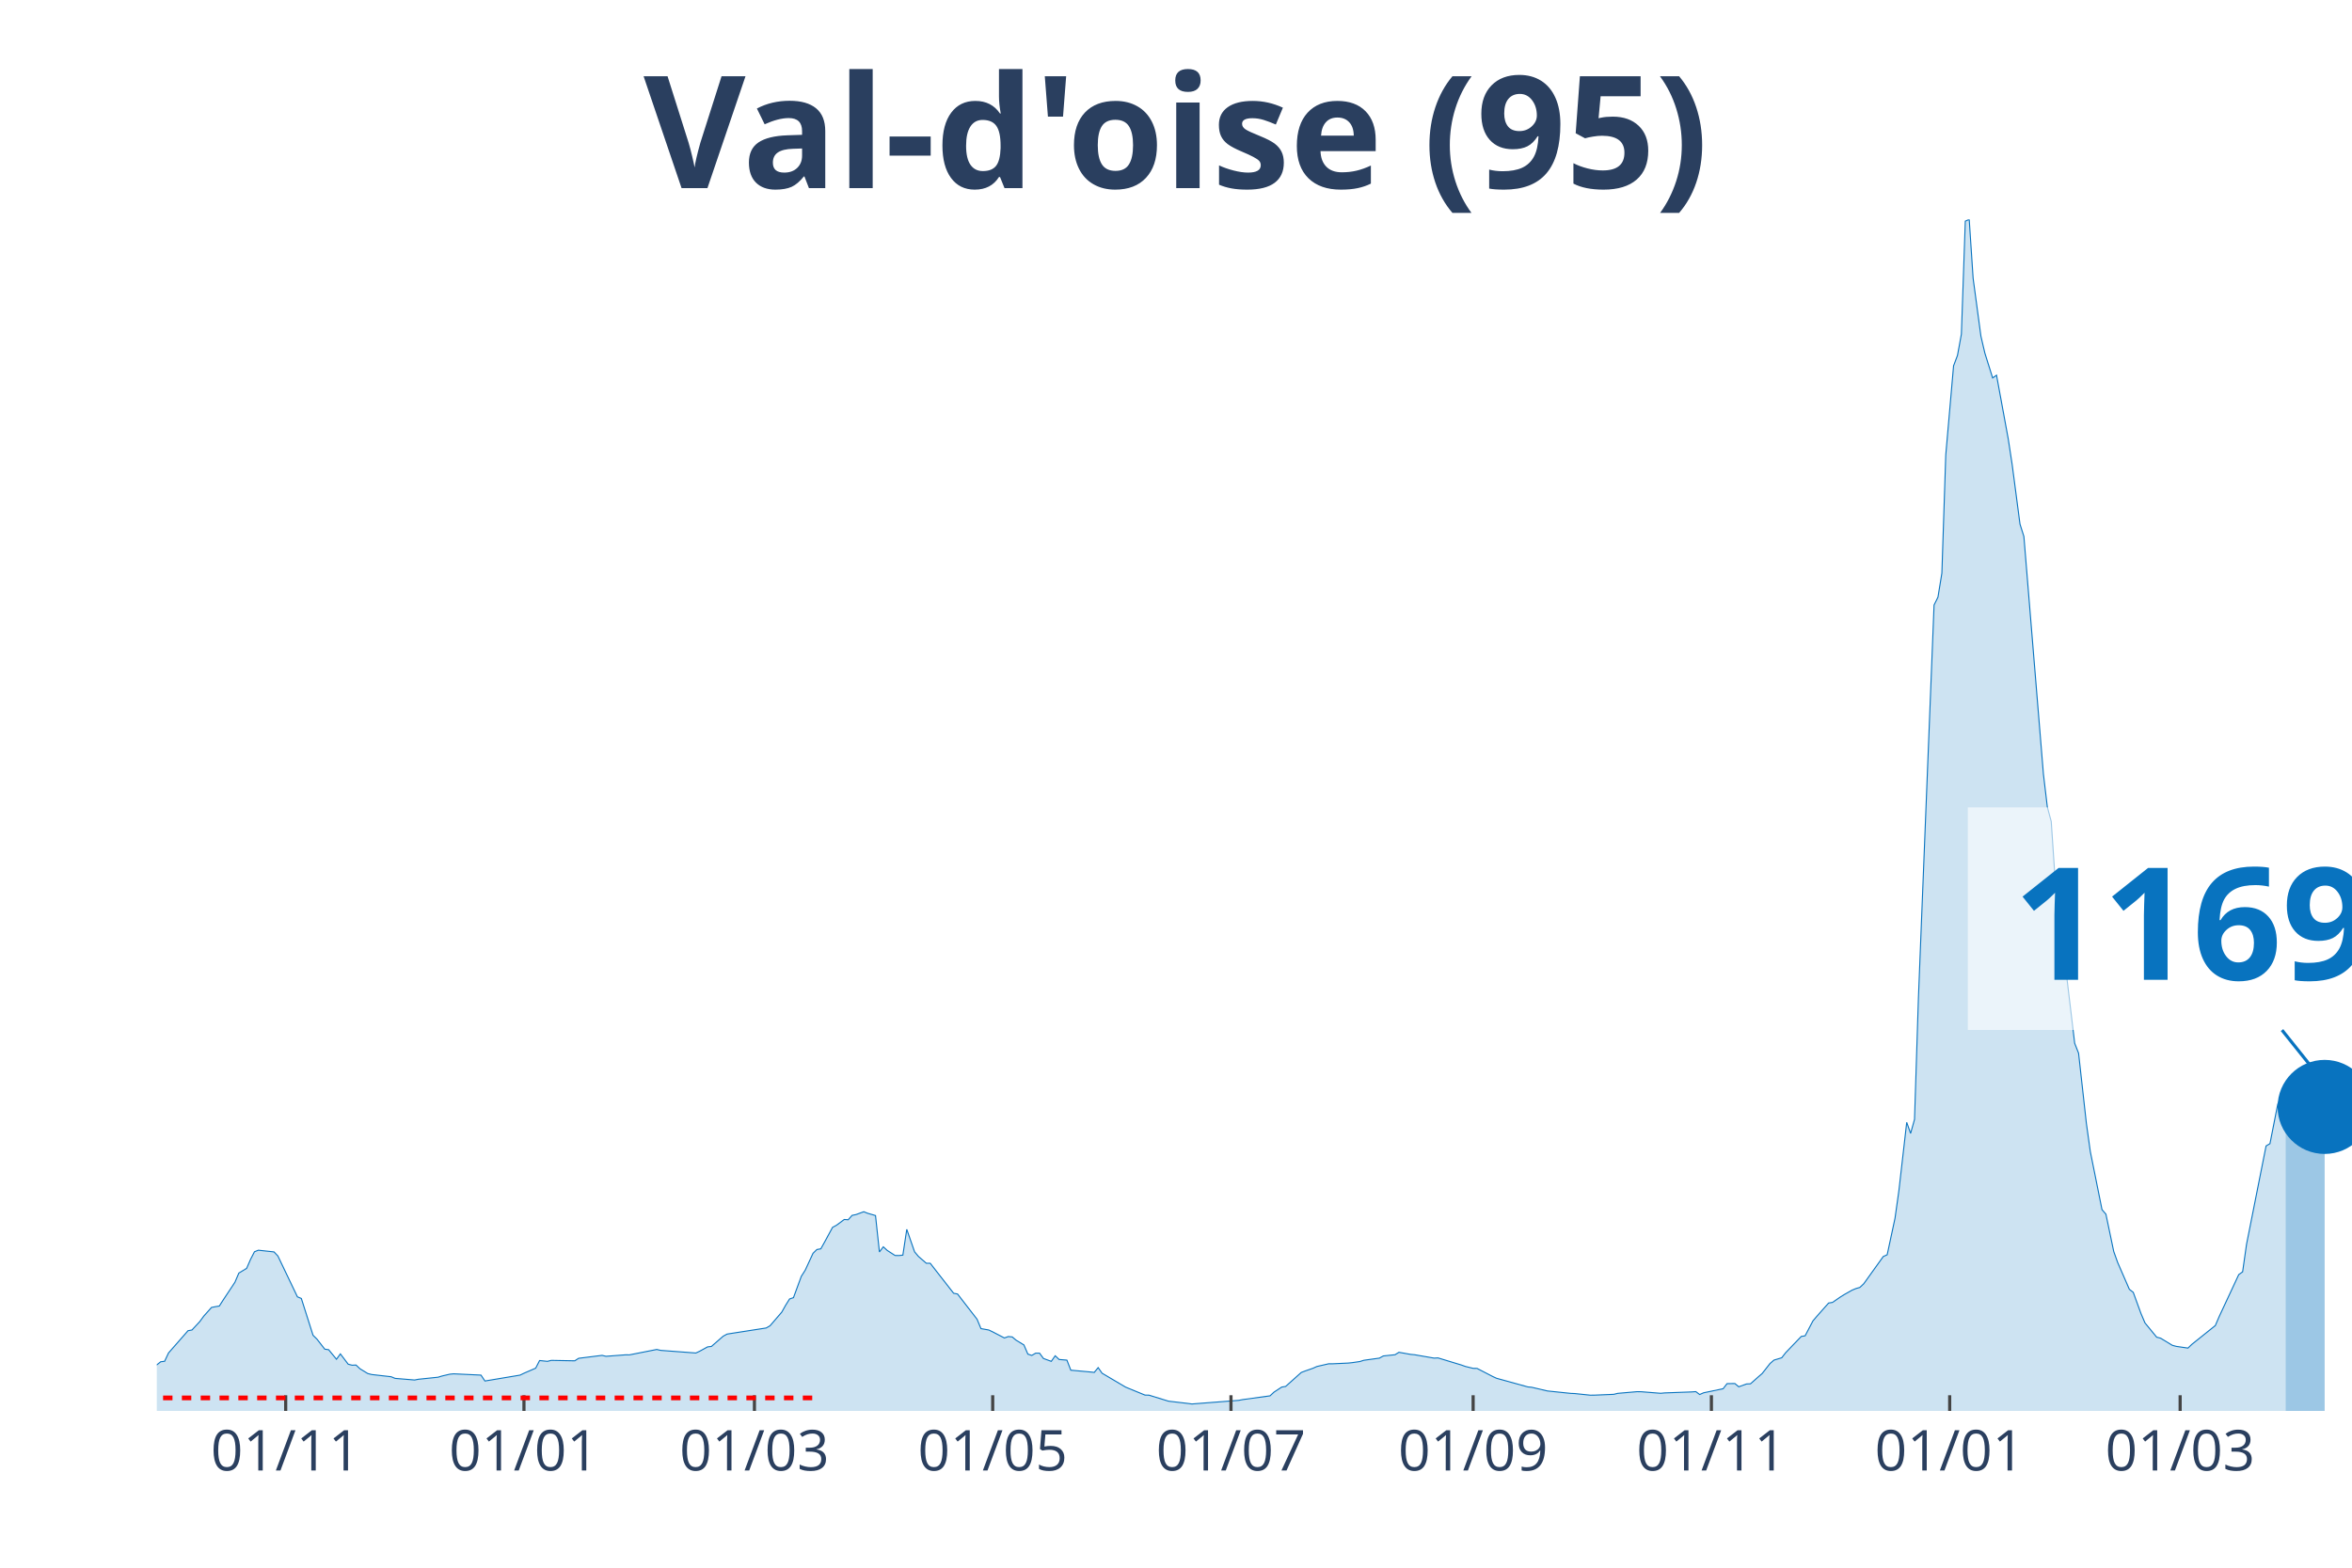
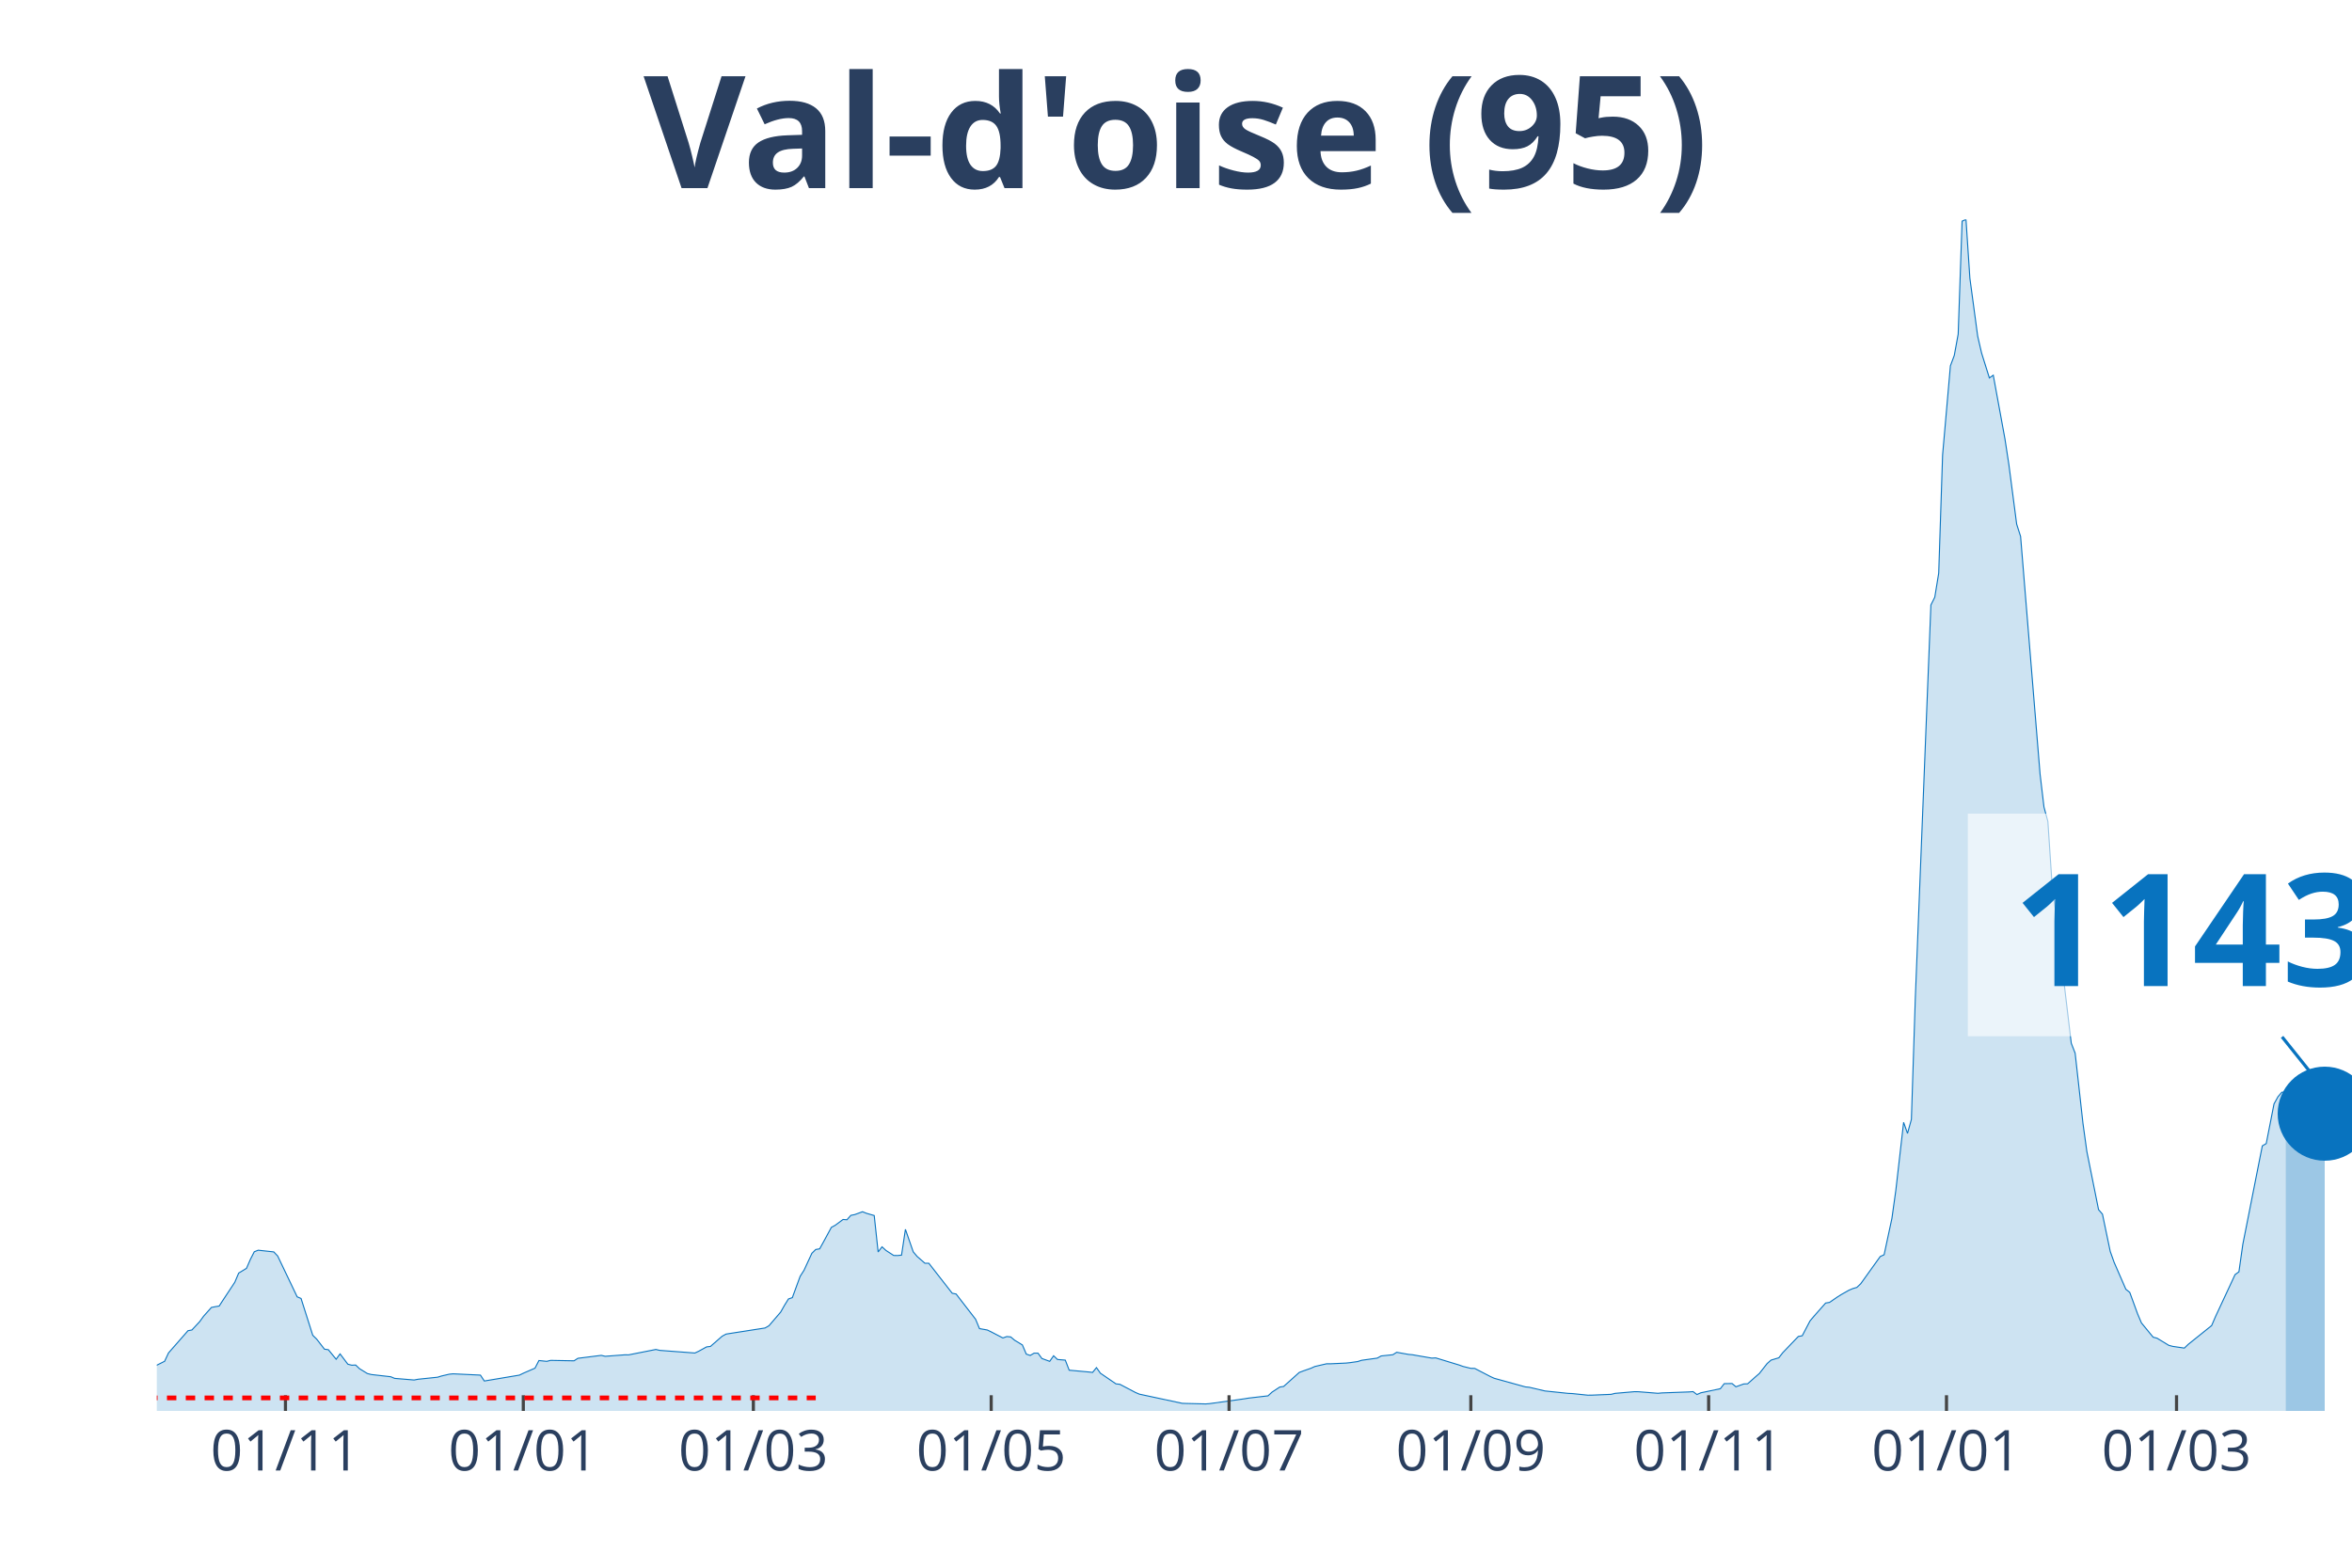
<svg xmlns="http://www.w3.org/2000/svg" class="main-svg" width="1125" height="750" style="" viewBox="0 0 750 500">
  <rect x="0" y="0" width="750" height="500" style="fill: rgb(0, 0, 0); fill-opacity: 0;" />
-   <defs id="defs-a7af80">
+   <defs id="defs-b74fca">
    <g class="clips">
-       <clipPath id="clipa7af80xyplot" class="plotclip">
+       <clipPath id="clipb74fcaxyplot" class="plotclip">
        <rect width="700" height="380" />
      </clipPath>
-       <clipPath class="axesclip" id="clipa7af80x">
+       <clipPath class="axesclip" id="clipb74fcax">
        <rect x="50" y="0" width="700" height="500" />
      </clipPath>
-       <clipPath class="axesclip" id="clipa7af80y">
+       <clipPath class="axesclip" id="clipb74fcay">
        <rect x="0" y="70" width="750" height="380" />
      </clipPath>
-       <clipPath class="axesclip" id="clipa7af80xy">
+       <clipPath class="axesclip" id="clipb74fcaxy">
        <rect x="50" y="70" width="700" height="380" />
      </clipPath>
    </g>
    <g class="gradients" />
  </defs>
  <g class="bglayer">
    <rect class="bg" x="50" y="70" width="700" height="380" style="fill: rgb(0, 0, 0); fill-opacity: 0; stroke-width: 0;" />
  </g>
  <g class="layer-below">
    <g class="imagelayer" />
    <g class="shapelayer" />
  </g>
  <g class="cartesianlayer">
    <g class="subplot xy">
      <g class="layer-subplot">
        <g class="shapelayer" />
        <g class="imagelayer" />
      </g>
      <g class="gridlayer">
        <g class="x">
-           <path class="xgrid crisp" transform="translate(91.1,0)" d="M0,70v380" style="stroke: rgb(255, 255, 255); stroke-opacity: 1; stroke-width: 1px;" />
-           <path class="xgrid crisp" transform="translate(167.08,0)" d="M0,70v380" style="stroke: rgb(255, 255, 255); stroke-opacity: 1; stroke-width: 1px;" />
-           <path class="xgrid crisp" transform="translate(240.57,0)" d="M0,70v380" style="stroke: rgb(255, 255, 255); stroke-opacity: 1; stroke-width: 1px;" />
-           <path class="xgrid crisp" transform="translate(316.55,0)" d="M0,70v380" style="stroke: rgb(255, 255, 255); stroke-opacity: 1; stroke-width: 1px;" />
-           <path class="xgrid crisp" transform="translate(392.53,0)" d="M0,70v380" style="stroke: rgb(255, 255, 255); stroke-opacity: 1; stroke-width: 1px;" />
-           <path class="xgrid crisp" transform="translate(469.75,0)" d="M0,70v380" style="stroke: rgb(255, 255, 255); stroke-opacity: 1; stroke-width: 1px;" />
-           <path class="xgrid crisp" transform="translate(545.73,0)" d="M0,70v380" style="stroke: rgb(255, 255, 255); stroke-opacity: 1; stroke-width: 1px;" />
-           <path class="xgrid crisp" transform="translate(621.71,0)" d="M0,70v380" style="stroke: rgb(255, 255, 255); stroke-opacity: 1; stroke-width: 1px;" />
-           <path class="xgrid crisp" transform="translate(695.2,0)" d="M0,70v380" style="stroke: rgb(255, 255, 255); stroke-opacity: 1; stroke-width: 1px;" />
+           <path class="xgrid crisp" transform="translate(91.03,0)" d="M0,70v380" style="stroke: rgb(255, 255, 255); stroke-opacity: 1; stroke-width: 1px;" />
+           <path class="xgrid crisp" transform="translate(166.87,0)" d="M0,70v380" style="stroke: rgb(255, 255, 255); stroke-opacity: 1; stroke-width: 1px;" />
+           <path class="xgrid crisp" transform="translate(240.23,0)" d="M0,70v380" style="stroke: rgb(255, 255, 255); stroke-opacity: 1; stroke-width: 1px;" />
+           <path class="xgrid crisp" transform="translate(316.07,0)" d="M0,70v380" style="stroke: rgb(255, 255, 255); stroke-opacity: 1; stroke-width: 1px;" />
+           <path class="xgrid crisp" transform="translate(391.92,0)" d="M0,70v380" style="stroke: rgb(255, 255, 255); stroke-opacity: 1; stroke-width: 1px;" />
+           <path class="xgrid crisp" transform="translate(469.01,0)" d="M0,70v380" style="stroke: rgb(255, 255, 255); stroke-opacity: 1; stroke-width: 1px;" />
+           <path class="xgrid crisp" transform="translate(544.85,0)" d="M0,70v380" style="stroke: rgb(255, 255, 255); stroke-opacity: 1; stroke-width: 1px;" />
+           <path class="xgrid crisp" transform="translate(620.69,0)" d="M0,70v380" style="stroke: rgb(255, 255, 255); stroke-opacity: 1; stroke-width: 1px;" />
+           <path class="xgrid crisp" transform="translate(694.05,0)" d="M0,70v380" style="stroke: rgb(255, 255, 255); stroke-opacity: 1; stroke-width: 1px;" />
        </g>
        <g class="y" />
      </g>
      <g class="zerolinelayer" />
      <path class="xlines-below" />
      <path class="ylines-below" />
      <g class="overlines-below" />
      <g class="xaxislayer-below" />
      <g class="yaxislayer-below" />
      <g class="overaxes-below" />
-       <g class="plot" transform="translate(50, 70)" clip-path="url('#clipa7af80xyplot')">
+       <g class="plot" transform="translate(50, 70)" clip-path="url('#clipb74fcaxyplot')">
        <g class="scatterlayer mlayer">
-           <g class="trace scatter trace710257" style="stroke-miterlimit: 2;">
+           <g class="trace scatter trace7e9c21" style="stroke-miterlimit: 2;">
            <g class="fills">
              <g>
-                 <path class="js-fill" d="M678.83,380L-169.4,380L-169.4,378.72L-143.24,379.12L-141.99,379.06L-117.08,379.42L-115.84,379.36L-83.45,378.36L-82.21,378.26L-56.05,376.69L-54.8,376.34L-46.09,374.73L-44.84,374.18L-19.93,367.56L-18.68,367.04L-12.46,365.95L-11.21,366.36L-4.98,367.53L-3.74,367.4L0,365.31L1.25,364.32L2.49,364.17L3.74,361.51L9.96,354.41L11.21,354.19L13.7,351.51L14.95,349.8L17.44,347L18.68,346.75L19.93,346.55L21.17,344.62L24.91,338.97L26.16,336.04L28.65,334.52L29.89,331.67L31.14,329.24L32.38,328.74L37.37,329.28L38.61,330.58L44.84,343.61L46.09,344.13L49.82,355.87L51.07,357.1L53.56,360.3L54.8,360.48L57.3,363.52L58.54,361.81L61.03,365.1L62.28,365.42L63.52,365.36L64.77,366.54L67.26,368.07L68.51,368.39L74.73,369.1L75.98,369.62L82.21,370.14L83.45,369.9L89.68,369.25L90.93,368.87L93.42,368.29L94.66,368.17L103.38,368.58L104.63,370.46L115.84,368.58L117.08,367.98L120.82,366.36L122.06,363.93L124.56,364.19L125.8,363.88L133.27,364.02L134.52,363.22L141.99,362.28L143.24,362.58L149.47,362.11L150.71,362.12L159.43,360.4L160.68,360.69L171.89,361.53L173.13,360.95L175.62,359.58L176.87,359.43L180.6,356.17L181.85,355.49L194.31,353.55L195.55,352.84L199.29,348.49L200.53,346.28L201.78,344.29L203.02,343.87L205.52,337.07L206.76,335.13L209.25,329.73L210.5,328.51L211.74,328.3L212.99,326.06L215.48,321.46L216.73,320.78L219.22,318.94L220.46,319.03L221.71,317.63L222.95,317.38L225.44,316.47L226.69,316.97L229.18,317.69L230.43,329.3L231.67,327.66L232.92,328.81L235.41,330.42L236.65,330.44L237.9,330.31L239.15,322.09L241.64,329.26L242.88,330.73L245.37,332.9L246.62,332.9L254.09,342.47L255.34,342.71L261.57,350.77L262.81,353.75L265.3,354.19L266.55,354.79L270.28,356.73L271.53,356.28L272.78,356.4L274.02,357.45L276.51,358.96L277.76,361.88L279,362.3L280.25,361.58L281.49,361.58L282.74,363.28L285.23,364.19L286.48,362.41L287.72,363.59L288.97,363.7L290.21,363.8L291.46,367.01L297.69,367.58L298.93,367.72L300.18,366.19L301.42,367.97L308.9,372.39L310.14,372.91L315.12,374.95L316.37,374.97L321.35,376.5L322.6,376.89L328.83,377.62L330.07,377.79L345.02,376.63L346.26,376.39L354.98,375.19L356.23,374.02L358.72,372.39L359.96,372.19L364.95,367.73L366.19,367.26L368.68,366.39L369.93,365.83L373.67,364.97L374.91,364.97L379.89,364.74L381.14,364.61L383.63,364.25L384.88,363.85L389.86,363.16L391.1,362.47L394.84,362.08L396.09,361.3L399.82,361.97L401.07,362.08L407.3,363.16L408.54,363.09L416.01,365.36L417.26,365.81L419.75,366.42L421,366.44L425.98,369.02L427.22,369.59L437.19,372.34L438.43,372.46L443.42,373.63L444.66,373.76L450.89,374.41L452.14,374.46L457.12,374.98L458.36,374.97L464.59,374.71L465.84,374.4L472.06,373.86L473.31,373.88L479.54,374.38L480.78,374.26L489.5,373.94L490.75,373.84L491.99,374.77L493.24,374.22L499.47,372.92L500.71,371.3L503.2,371.26L504.45,372.3L506.94,371.4L508.19,371.35L510.68,369.14L511.92,368.07L514.41,364.89L515.66,363.8L518.15,363.05L519.4,361.44L524.38,356.25L525.62,356.03L528.11,351.28L529.36,349.81L533.1,345.59L534.34,345.39L536.83,343.68L538.08,342.9L540.57,341.49L541.81,340.97L543.06,340.61L544.31,339.44L550.53,330.76L551.78,330.19L554.27,318.58L555.52,309.7L558.01,287.96L559.25,291.48L560.5,287.01L561.74,248.35L566.73,122.97L567.97,120.46L569.22,112.8L570.46,75.1L572.95,46.67L574.2,43.35L575.44,36.57L576.69,0.53L577.94,0L579.18,18.72L581.67,37.22L582.92,42.59L585.41,50.54L586.65,49.67L590.39,70.02L591.64,78.2L594.13,97.18L595.37,101.08L601.6,176.86L602.85,187.4L604.09,191.99L605.34,210.57L611.57,262.73L612.81,265.91L615.3,288.29L616.55,297.25L620.28,315.8L621.53,317.25L624.02,329.14L625.27,332.64L629,341.2L630.25,342.19L632.74,349.01L633.99,351.94L637.72,356.48L638.97,356.8L642.7,359.07L643.95,359.41L647.69,359.96L648.93,358.77L656.41,352.78L657.65,349.9L662.63,339.22L663.88,336.53L665.12,335.64L666.37,326.85L672.6,295.49L673.84,294.76L676.33,282.11L677.58,279.83L678.83,278.36" style="fill: rgb(8, 115, 191); fill-opacity: 0.2; stroke-width: 0;" />
+                 <path class="js-fill" d="M678.86,380L-169.09,380L-169.09,378.72L-144.23,379.01L-142.98,379.12L-109.41,379.4L-108.17,379.41L-72.11,377.99L-70.87,377.85L-47.25,374.98L-46,374.73L-42.27,373.86L-41.03,373.84L-33.57,371.7L-32.33,371.64L-16.16,366.13L-14.92,366.11L-11.19,366.36L-9.95,366.68L-6.22,367.06L-4.97,367.53L-2.49,366.9L-1.24,366.04L2.49,364.17L3.73,361.51L9.95,354.41L11.19,354.19L13.68,351.51L14.92,349.8L17.41,347L18.65,346.75L19.89,346.55L21.14,344.62L24.87,338.97L26.11,336.04L28.6,334.52L29.84,331.67L31.08,329.24L32.33,328.74L37.3,329.28L38.54,330.58L44.76,343.61L46,344.13L49.73,355.87L50.98,357.1L53.46,360.3L54.71,360.48L57.19,363.52L58.44,361.81L60.92,365.1L62.17,365.42L63.41,365.36L64.65,366.54L67.14,368.07L68.38,368.39L74.6,369.1L75.84,369.62L82.06,370.14L83.3,369.9L89.52,369.25L90.76,368.87L93.25,368.29L94.49,368.17L103.2,368.58L104.44,370.46L115.63,368.58L116.87,367.98L120.6,366.36L121.85,363.93L124.33,364.19L125.58,363.88L133.04,364.02L134.28,363.22L141.74,362.28L142.98,362.58L149.2,362.11L150.44,362.12L159.15,360.4L160.39,360.69L171.58,361.53L172.82,360.95L175.31,359.58L176.55,359.43L180.28,356.17L181.53,355.49L193.96,353.55L195.2,352.84L198.93,348.49L200.18,346.28L201.42,344.29L202.66,343.87L205.15,337.07L206.39,335.13L208.88,329.73L210.12,328.51L211.37,328.3L212.61,326.06L215.1,321.46L216.34,320.78L218.83,318.94L220.07,319.03L221.31,317.63L222.56,317.38L225.04,316.47L226.29,316.97L228.77,317.69L230.02,329.3L231.26,327.66L232.5,328.81L234.99,330.42L236.23,330.44L237.48,330.31L238.72,322.09L241.21,329.26L242.45,330.73L244.94,332.9L246.18,332.9L253.64,342.47L254.88,342.71L261.1,350.77L262.34,353.75L264.83,354.19L266.07,354.79L269.8,356.73L271.05,356.28L272.29,356.4L273.53,357.45L276.02,358.96L277.26,361.88L278.51,362.3L279.75,361.58L280.99,361.58L282.24,363.28L284.72,364.19L285.97,362.41L287.21,363.59L288.45,363.7L289.7,363.8L290.94,367.01L297.16,367.58L298.4,367.72L299.64,366.19L300.89,367.97L305.86,371.37L307.1,371.51L312.08,374.12L313.32,374.65L327,377.58L328.24,377.62L334.46,377.77L335.7,377.68L346.89,376.12L348.13,375.91L354.35,375.19L355.6,374.02L358.08,372.39L359.33,372.19L364.3,367.73L365.54,367.26L368.03,366.39L369.27,365.83L373,364.97L374.25,364.97L379.22,364.74L380.46,364.61L382.95,364.25L384.19,363.85L389.17,363.16L390.41,362.47L394.14,362.08L395.38,361.3L399.11,361.97L400.36,362.08L406.57,363.16L407.82,363.09L415.28,365.36L416.52,365.81L419.01,366.42L420.25,366.44L425.22,369.02L426.47,369.59L436.41,372.34L437.66,372.46L442.63,373.63L443.87,373.76L450.09,374.41L451.33,374.46L456.31,374.98L457.55,374.97L463.77,374.71L465.01,374.4L471.23,373.86L472.47,373.88L478.69,374.38L479.93,374.26L488.63,373.94L489.88,373.84L491.12,374.77L492.36,374.22L498.58,372.92L499.82,371.3L502.31,371.26L503.55,372.3L506.04,371.4L507.28,371.35L509.77,369.14L511.01,368.07L513.5,364.89L514.74,363.8L517.23,363.05L518.47,361.44L523.45,356.25L524.69,356.03L527.18,351.28L528.42,349.81L532.15,345.59L533.39,345.39L535.88,343.68L537.12,342.9L539.61,341.49L540.85,340.97L542.1,340.61L543.34,339.44L549.56,330.76L550.8,330.19L553.29,318.58L554.53,309.7L557.02,287.96L558.26,291.48L559.5,287.01L560.75,248.35L565.72,122.97L566.96,120.46L568.21,112.8L569.45,75.1L571.94,46.67L573.18,43.35L574.42,36.57L575.67,0.53L576.91,0L578.15,18.72L580.64,37.22L581.88,42.59L584.37,50.54L585.61,49.67L589.34,70.02L590.59,78.2L593.07,97.18L594.32,101.08L600.53,176.86L601.78,187.4L603.02,191.99L604.26,210.57L610.48,262.73L611.72,265.91L614.21,288.29L615.45,297.25L619.18,315.8L620.43,317.25L622.91,329.14L624.16,332.64L627.89,341.2L629.13,342.19L631.62,349.01L632.86,351.94L636.59,356.48L637.83,356.8L641.56,359.07L642.81,359.41L646.54,359.96L647.78,358.77L655.24,352.78L656.48,349.9L661.46,339.22L662.7,336.53L663.94,335.64L665.19,326.85L671.4,295.47L672.65,294.73L675.13,282.08L676.38,279.82L677.62,278.35L678.86,278.36" style="fill: rgb(8, 115, 191); fill-opacity: 0.2; stroke-width: 0;" />
              </g>
            </g>
            <g class="errorbars" />
            <g class="lines">
-               <path class="js-line" d="M-169.4,378.72L-143.24,379.12L-141.99,379.06L-117.08,379.42L-115.84,379.36L-83.45,378.36L-82.21,378.26L-56.05,376.69L-54.8,376.34L-46.09,374.73L-44.84,374.18L-19.93,367.56L-18.68,367.04L-12.46,365.95L-11.21,366.36L-4.98,367.53L-3.74,367.4L0,365.31L1.25,364.32L2.49,364.17L3.74,361.51L9.96,354.41L11.21,354.19L13.7,351.51L14.95,349.8L17.44,347L18.68,346.75L19.93,346.55L21.17,344.62L24.91,338.97L26.16,336.04L28.65,334.52L29.89,331.67L31.14,329.24L32.38,328.74L37.37,329.28L38.61,330.58L44.84,343.61L46.09,344.13L49.82,355.87L51.07,357.1L53.56,360.3L54.8,360.48L57.3,363.52L58.54,361.81L61.03,365.1L62.28,365.42L63.52,365.36L64.77,366.54L67.26,368.07L68.51,368.39L74.73,369.1L75.98,369.62L82.21,370.14L83.45,369.9L89.68,369.25L90.93,368.87L93.42,368.29L94.66,368.17L103.38,368.58L104.63,370.46L115.84,368.58L117.08,367.98L120.82,366.36L122.06,363.93L124.56,364.19L125.8,363.88L133.27,364.02L134.52,363.22L141.99,362.28L143.24,362.58L149.47,362.11L150.71,362.12L159.43,360.4L160.68,360.69L171.89,361.53L173.13,360.95L175.62,359.58L176.87,359.43L180.6,356.17L181.85,355.49L194.31,353.55L195.55,352.84L199.29,348.49L200.53,346.28L201.78,344.29L203.02,343.87L205.52,337.07L206.76,335.13L209.25,329.73L210.5,328.51L211.74,328.3L212.99,326.06L215.48,321.46L216.73,320.78L219.22,318.94L220.46,319.03L221.71,317.63L222.95,317.38L225.44,316.47L226.69,316.97L229.18,317.69L230.43,329.3L231.67,327.66L232.92,328.81L235.41,330.42L236.65,330.44L237.9,330.31L239.15,322.09L241.64,329.26L242.88,330.73L245.37,332.9L246.62,332.9L254.09,342.47L255.34,342.71L261.57,350.77L262.81,353.75L265.3,354.19L266.55,354.79L270.28,356.73L271.53,356.28L272.78,356.4L274.02,357.45L276.51,358.96L277.76,361.88L279,362.3L280.25,361.58L281.49,361.58L282.74,363.28L285.23,364.19L286.48,362.41L287.72,363.59L288.97,363.7L290.21,363.8L291.46,367.01L297.69,367.58L298.93,367.72L300.18,366.19L301.42,367.97L308.9,372.39L310.14,372.91L315.12,374.95L316.37,374.97L321.35,376.5L322.6,376.89L328.83,377.62L330.07,377.79L345.02,376.63L346.26,376.39L354.98,375.19L356.23,374.02L358.72,372.39L359.96,372.19L364.95,367.73L366.19,367.26L368.68,366.39L369.93,365.83L373.67,364.97L374.91,364.97L379.89,364.74L381.14,364.61L383.63,364.25L384.88,363.85L389.86,363.16L391.1,362.47L394.84,362.08L396.09,361.3L399.82,361.97L401.07,362.08L407.3,363.16L408.54,363.09L416.01,365.36L417.26,365.81L419.75,366.42L421,366.44L425.98,369.02L427.22,369.59L437.19,372.34L438.43,372.46L443.42,373.63L444.66,373.76L450.89,374.41L452.14,374.46L457.12,374.98L458.36,374.97L464.59,374.71L465.84,374.4L472.06,373.86L473.31,373.88L479.54,374.38L480.78,374.26L489.5,373.94L490.75,373.84L491.99,374.77L493.24,374.22L499.47,372.92L500.71,371.3L503.2,371.26L504.45,372.3L506.94,371.4L508.19,371.35L510.68,369.14L511.92,368.07L514.41,364.89L515.66,363.8L518.15,363.05L519.4,361.44L524.38,356.25L525.62,356.03L528.11,351.28L529.36,349.81L533.1,345.59L534.34,345.39L536.83,343.68L538.08,342.9L540.57,341.49L541.81,340.97L543.06,340.61L544.31,339.44L550.53,330.76L551.78,330.19L554.27,318.58L555.52,309.7L558.01,287.96L559.25,291.48L560.5,287.01L561.74,248.35L566.73,122.97L567.97,120.46L569.22,112.8L570.46,75.1L572.95,46.67L574.2,43.35L575.44,36.57L576.69,0.53L577.94,0L579.18,18.72L581.67,37.22L582.92,42.59L585.41,50.54L586.65,49.67L590.39,70.02L591.64,78.2L594.13,97.18L595.37,101.08L601.6,176.86L602.85,187.4L604.09,191.99L605.34,210.57L611.57,262.73L612.81,265.91L615.3,288.29L616.55,297.25L620.28,315.8L621.53,317.25L624.02,329.14L625.27,332.64L629,341.2L630.25,342.19L632.74,349.01L633.99,351.94L637.72,356.48L638.97,356.8L642.7,359.07L643.95,359.41L647.69,359.96L648.93,358.77L656.41,352.78L657.65,349.9L662.63,339.22L663.88,336.53L665.12,335.64L666.37,326.85L672.6,295.49L673.84,294.76L676.33,282.11L677.58,279.83L678.83,278.36" style="vector-effect: non-scaling-stroke; fill: none; stroke: rgb(8, 115, 191); stroke-opacity: 1; stroke-width: 0.5px; opacity: 1;" />
+               <path class="js-line" d="M-169.09,378.72L-144.23,379.01L-142.98,379.12L-109.41,379.4L-108.17,379.41L-72.11,377.99L-70.87,377.85L-47.25,374.98L-46,374.73L-42.27,373.86L-41.03,373.84L-33.57,371.7L-32.33,371.64L-16.16,366.13L-14.92,366.11L-11.19,366.36L-9.95,366.68L-6.22,367.06L-4.97,367.53L-2.49,366.9L-1.24,366.04L2.49,364.17L3.73,361.51L9.95,354.41L11.19,354.19L13.68,351.51L14.92,349.8L17.41,347L18.65,346.75L19.89,346.55L21.14,344.62L24.87,338.97L26.11,336.04L28.6,334.52L29.84,331.67L31.08,329.24L32.33,328.74L37.3,329.28L38.54,330.58L44.76,343.61L46,344.13L49.73,355.87L50.98,357.1L53.46,360.3L54.71,360.48L57.19,363.52L58.44,361.81L60.92,365.1L62.17,365.42L63.41,365.36L64.65,366.54L67.14,368.07L68.38,368.39L74.6,369.1L75.84,369.62L82.06,370.14L83.3,369.9L89.52,369.25L90.76,368.87L93.25,368.29L94.49,368.17L103.2,368.58L104.44,370.46L115.63,368.58L116.87,367.98L120.6,366.36L121.85,363.93L124.33,364.19L125.58,363.88L133.04,364.02L134.28,363.22L141.74,362.28L142.98,362.58L149.2,362.11L150.44,362.12L159.15,360.4L160.39,360.69L171.58,361.53L172.82,360.95L175.31,359.58L176.55,359.43L180.28,356.17L181.53,355.49L193.96,353.55L195.2,352.84L198.93,348.49L200.18,346.28L201.42,344.29L202.66,343.87L205.15,337.07L206.39,335.13L208.88,329.73L210.12,328.51L211.37,328.3L212.61,326.06L215.1,321.46L216.34,320.78L218.83,318.94L220.07,319.03L221.31,317.63L222.56,317.38L225.04,316.47L226.29,316.97L228.77,317.69L230.02,329.3L231.26,327.66L232.5,328.81L234.99,330.42L236.23,330.44L237.48,330.31L238.72,322.09L241.21,329.26L242.45,330.73L244.94,332.9L246.18,332.9L253.64,342.47L254.88,342.71L261.1,350.77L262.34,353.75L264.83,354.19L266.07,354.79L269.8,356.73L271.05,356.28L272.29,356.4L273.53,357.45L276.02,358.96L277.26,361.88L278.51,362.3L279.75,361.58L280.99,361.58L282.24,363.28L284.72,364.19L285.97,362.41L287.21,363.59L288.45,363.7L289.7,363.8L290.94,367.01L297.16,367.58L298.4,367.72L299.64,366.19L300.89,367.97L305.86,371.37L307.1,371.51L312.08,374.12L313.32,374.65L327,377.58L328.24,377.62L334.46,377.77L335.7,377.68L346.89,376.12L348.13,375.91L354.35,375.19L355.6,374.02L358.08,372.39L359.33,372.19L364.3,367.73L365.54,367.26L368.03,366.39L369.27,365.83L373,364.97L374.25,364.97L379.22,364.74L380.46,364.61L382.95,364.25L384.19,363.85L389.17,363.16L390.41,362.47L394.14,362.08L395.38,361.3L399.11,361.97L400.36,362.08L406.57,363.16L407.82,363.09L415.28,365.36L416.52,365.81L419.01,366.42L420.25,366.44L425.22,369.02L426.47,369.59L436.41,372.34L437.66,372.46L442.63,373.63L443.87,373.76L450.09,374.41L451.33,374.46L456.31,374.98L457.55,374.97L463.77,374.71L465.01,374.4L471.23,373.86L472.47,373.88L478.69,374.38L479.93,374.26L488.63,373.94L489.88,373.84L491.12,374.77L492.36,374.22L498.58,372.92L499.82,371.3L502.31,371.26L503.55,372.3L506.04,371.4L507.28,371.35L509.77,369.14L511.01,368.07L513.5,364.89L514.74,363.8L517.23,363.05L518.47,361.44L523.45,356.25L524.69,356.03L527.18,351.28L528.42,349.81L532.15,345.59L533.39,345.39L535.88,343.68L537.12,342.9L539.61,341.49L540.85,340.97L542.1,340.61L543.34,339.44L549.56,330.76L550.8,330.19L553.29,318.58L554.53,309.7L557.02,287.96L558.26,291.48L559.5,287.01L560.75,248.35L565.72,122.97L566.96,120.46L568.21,112.8L569.45,75.1L571.94,46.67L573.18,43.35L574.42,36.57L575.67,0.53L576.91,0L578.15,18.72L580.64,37.22L581.88,42.59L584.37,50.54L585.61,49.67L589.34,70.02L590.59,78.2L593.07,97.18L594.32,101.08L600.53,176.86L601.78,187.4L603.02,191.99L604.26,210.57L610.48,262.73L611.72,265.91L614.21,288.29L615.45,297.25L619.18,315.8L620.43,317.25L622.91,329.14L624.16,332.64L627.89,341.2L629.13,342.19L631.62,349.01L632.86,351.94L636.59,356.48L637.83,356.8L641.56,359.07L642.81,359.41L646.54,359.96L647.78,358.77L655.24,352.78L656.48,349.9L661.46,339.22L662.7,336.53L663.94,335.64L665.19,326.85L671.4,295.47L672.65,294.73L675.13,282.08L676.38,279.82L677.62,278.35L678.86,278.36" style="vector-effect: non-scaling-stroke; fill: none; stroke: rgb(8, 115, 191); stroke-opacity: 1; stroke-width: 0.5px; opacity: 1;" />
            </g>
            <g class="points" />
            <g class="text" />
          </g>
-           <g class="trace scatter trace63cd3f" style="stroke-miterlimit: 2;">
+           <g class="trace scatter tracebefd77" style="stroke-miterlimit: 2;">
            <g class="fills">
              <g>
-                 <path class="js-fill" d="M691.28,380L678.83,380L678.83,278.36L682.56,278.24L683.81,280.02L686.3,282.17L687.54,282.62L690.04,282.8L691.28,283.04" style="fill: rgb(8, 115, 191); fill-opacity: 0.4; stroke-width: 0;" />
+                 <path class="js-fill" d="M691.3,380L678.86,380L678.86,278.36L681.35,278.14L682.59,279.92L685.08,282.07L686.32,282.5L688.81,282.72L690.05,282.93L691.3,285.2" style="fill: rgb(8, 115, 191); fill-opacity: 0.4; stroke-width: 0;" />
              </g>
            </g>
            <g class="errorbars" />
            <g class="lines">
-               <path class="js-line" d="M678.83,278.36L682.56,278.24L683.81,280.02L686.3,282.17L687.54,282.62L690.04,282.8L691.28,283.04" style="vector-effect: non-scaling-stroke; fill: none; stroke: rgb(8, 115, 191); stroke-opacity: 1; stroke-width: 2px; opacity: 1;" />
+               <path class="js-line" d="M678.86,278.36L681.35,278.14L682.59,279.92L685.08,282.07L686.32,282.5L688.81,282.72L690.05,282.93L691.3,285.2" style="vector-effect: non-scaling-stroke; fill: none; stroke: rgb(8, 115, 191); stroke-opacity: 1; stroke-width: 2px; opacity: 1;" />
            </g>
            <g class="points" />
            <g class="text" />
          </g>
-           <g class="trace scatter traced7c0a1" style="stroke-miterlimit: 2; opacity: 1;">
+           <g class="trace scatter trace2c4677" style="stroke-miterlimit: 2; opacity: 1;">
            <g class="fills" />
            <g class="errorbars" />
            <g class="lines" />
            <g class="points">
-               <path class="point" transform="translate(691.28,283.04)" d="M15,0A15,15 0 1,1 0,-15A15,15 0 0,1 15,0Z" style="opacity: 1; stroke-width: 0px; fill: rgb(8, 115, 191); fill-opacity: 1;" />
+               <path class="point" transform="translate(691.3,285.2)" d="M15,0A15,15 0 1,1 0,-15A15,15 0 0,1 15,0Z" style="opacity: 1; stroke-width: 0px; fill: rgb(8, 115, 191); fill-opacity: 1;" />
            </g>
            <g class="text" />
          </g>
        </g>
      </g>
      <g class="overplot" />
      <path class="xlines-above crisp" style="fill: none; stroke-width: 1px; stroke: rgb(0, 0, 0); stroke-opacity: 0;" d="" />
      <path class="ylines-above crisp" style="fill: none;" d="M0,0" />
      <g class="overlines-above" />
      <g class="xaxislayer-above">
-         <path class="xtick ticks crisp" d="M0,450v-5" transform="translate(91.1,0)" style="stroke: rgb(68, 68, 68); stroke-opacity: 1; stroke-width: 1px;" />
-         <path class="xtick ticks crisp" d="M0,450v-5" transform="translate(167.08,0)" style="stroke: rgb(68, 68, 68); stroke-opacity: 1; stroke-width: 1px;" />
-         <path class="xtick ticks crisp" d="M0,450v-5" transform="translate(240.57,0)" style="stroke: rgb(68, 68, 68); stroke-opacity: 1; stroke-width: 1px;" />
-         <path class="xtick ticks crisp" d="M0,450v-5" transform="translate(316.55,0)" style="stroke: rgb(68, 68, 68); stroke-opacity: 1; stroke-width: 1px;" />
-         <path class="xtick ticks crisp" d="M0,450v-5" transform="translate(392.53,0)" style="stroke: rgb(68, 68, 68); stroke-opacity: 1; stroke-width: 1px;" />
-         <path class="xtick ticks crisp" d="M0,450v-5" transform="translate(469.75,0)" style="stroke: rgb(68, 68, 68); stroke-opacity: 1; stroke-width: 1px;" />
-         <path class="xtick ticks crisp" d="M0,450v-5" transform="translate(545.73,0)" style="stroke: rgb(68, 68, 68); stroke-opacity: 1; stroke-width: 1px;" />
-         <path class="xtick ticks crisp" d="M0,450v-5" transform="translate(621.71,0)" style="stroke: rgb(68, 68, 68); stroke-opacity: 1; stroke-width: 1px;" />
-         <path class="xtick ticks crisp" d="M0,450v-5" transform="translate(695.2,0)" style="stroke: rgb(68, 68, 68); stroke-opacity: 1; stroke-width: 1px;" />
+         <path class="xtick ticks crisp" d="M0,450v-5" transform="translate(91.03,0)" style="stroke: rgb(68, 68, 68); stroke-opacity: 1; stroke-width: 1px;" />
+         <path class="xtick ticks crisp" d="M0,450v-5" transform="translate(166.87,0)" style="stroke: rgb(68, 68, 68); stroke-opacity: 1; stroke-width: 1px;" />
+         <path class="xtick ticks crisp" d="M0,450v-5" transform="translate(240.23,0)" style="stroke: rgb(68, 68, 68); stroke-opacity: 1; stroke-width: 1px;" />
+         <path class="xtick ticks crisp" d="M0,450v-5" transform="translate(316.07,0)" style="stroke: rgb(68, 68, 68); stroke-opacity: 1; stroke-width: 1px;" />
+         <path class="xtick ticks crisp" d="M0,450v-5" transform="translate(391.92,0)" style="stroke: rgb(68, 68, 68); stroke-opacity: 1; stroke-width: 1px;" />
+         <path class="xtick ticks crisp" d="M0,450v-5" transform="translate(469.01,0)" style="stroke: rgb(68, 68, 68); stroke-opacity: 1; stroke-width: 1px;" />
+         <path class="xtick ticks crisp" d="M0,450v-5" transform="translate(544.85,0)" style="stroke: rgb(68, 68, 68); stroke-opacity: 1; stroke-width: 1px;" />
+         <path class="xtick ticks crisp" d="M0,450v-5" transform="translate(620.69,0)" style="stroke: rgb(68, 68, 68); stroke-opacity: 1; stroke-width: 1px;" />
+         <path class="xtick ticks crisp" d="M0,450v-5" transform="translate(694.05,0)" style="stroke: rgb(68, 68, 68); stroke-opacity: 1; stroke-width: 1px;" />
        <g class="xtick">
-           <text text-anchor="middle" x="0" y="469" transform="translate(91.1,0)" style="font-family: 'Open Sans', verdana, arial, sans-serif; font-size: 18px; fill: rgb(42, 63, 95); fill-opacity: 1; white-space: pre;">01/11</text>
+           <text text-anchor="middle" x="0" y="469" transform="translate(91.03,0)" style="font-family: 'Open Sans', verdana, arial, sans-serif; font-size: 18px; fill: rgb(42, 63, 95); fill-opacity: 1; white-space: pre;">01/11</text>
        </g>
        <g class="xtick">
-           <text text-anchor="middle" x="0" y="469" transform="translate(167.08,0)" style="font-family: 'Open Sans', verdana, arial, sans-serif; font-size: 18px; fill: rgb(42, 63, 95); fill-opacity: 1; white-space: pre;">01/01</text>
+           <text text-anchor="middle" x="0" y="469" transform="translate(166.87,0)" style="font-family: 'Open Sans', verdana, arial, sans-serif; font-size: 18px; fill: rgb(42, 63, 95); fill-opacity: 1; white-space: pre;">01/01</text>
        </g>
        <g class="xtick">
-           <text text-anchor="middle" x="0" y="469" transform="translate(240.57,0)" style="font-family: 'Open Sans', verdana, arial, sans-serif; font-size: 18px; fill: rgb(42, 63, 95); fill-opacity: 1; white-space: pre;">01/03</text>
+           <text text-anchor="middle" x="0" y="469" transform="translate(240.23,0)" style="font-family: 'Open Sans', verdana, arial, sans-serif; font-size: 18px; fill: rgb(42, 63, 95); fill-opacity: 1; white-space: pre;">01/03</text>
        </g>
        <g class="xtick">
-           <text text-anchor="middle" x="0" y="469" transform="translate(316.55,0)" style="font-family: 'Open Sans', verdana, arial, sans-serif; font-size: 18px; fill: rgb(42, 63, 95); fill-opacity: 1; white-space: pre;">01/05</text>
+           <text text-anchor="middle" x="0" y="469" transform="translate(316.07,0)" style="font-family: 'Open Sans', verdana, arial, sans-serif; font-size: 18px; fill: rgb(42, 63, 95); fill-opacity: 1; white-space: pre;">01/05</text>
        </g>
        <g class="xtick">
-           <text text-anchor="middle" x="0" y="469" transform="translate(392.53,0)" style="font-family: 'Open Sans', verdana, arial, sans-serif; font-size: 18px; fill: rgb(42, 63, 95); fill-opacity: 1; white-space: pre;">01/07</text>
+           <text text-anchor="middle" x="0" y="469" transform="translate(391.92,0)" style="font-family: 'Open Sans', verdana, arial, sans-serif; font-size: 18px; fill: rgb(42, 63, 95); fill-opacity: 1; white-space: pre;">01/07</text>
        </g>
        <g class="xtick">
-           <text text-anchor="middle" x="0" y="469" transform="translate(469.75,0)" style="font-family: 'Open Sans', verdana, arial, sans-serif; font-size: 18px; fill: rgb(42, 63, 95); fill-opacity: 1; white-space: pre;">01/09</text>
+           <text text-anchor="middle" x="0" y="469" transform="translate(469.01,0)" style="font-family: 'Open Sans', verdana, arial, sans-serif; font-size: 18px; fill: rgb(42, 63, 95); fill-opacity: 1; white-space: pre;">01/09</text>
        </g>
        <g class="xtick">
-           <text text-anchor="middle" x="0" y="469" transform="translate(545.73,0)" style="font-family: 'Open Sans', verdana, arial, sans-serif; font-size: 18px; fill: rgb(42, 63, 95); fill-opacity: 1; white-space: pre;">01/11</text>
+           <text text-anchor="middle" x="0" y="469" transform="translate(544.85,0)" style="font-family: 'Open Sans', verdana, arial, sans-serif; font-size: 18px; fill: rgb(42, 63, 95); fill-opacity: 1; white-space: pre;">01/11</text>
        </g>
        <g class="xtick">
-           <text text-anchor="middle" x="0" y="469" transform="translate(621.71,0)" style="font-family: 'Open Sans', verdana, arial, sans-serif; font-size: 18px; fill: rgb(42, 63, 95); fill-opacity: 1; white-space: pre;">01/01</text>
+           <text text-anchor="middle" x="0" y="469" transform="translate(620.69,0)" style="font-family: 'Open Sans', verdana, arial, sans-serif; font-size: 18px; fill: rgb(42, 63, 95); fill-opacity: 1; white-space: pre;">01/01</text>
        </g>
        <g class="xtick">
-           <text text-anchor="middle" x="0" y="469" transform="translate(695.2,0)" style="font-family: 'Open Sans', verdana, arial, sans-serif; font-size: 18px; fill: rgb(42, 63, 95); fill-opacity: 1; white-space: pre;">01/03</text>
+           <text text-anchor="middle" x="0" y="469" transform="translate(694.05,0)" style="font-family: 'Open Sans', verdana, arial, sans-serif; font-size: 18px; fill: rgb(42, 63, 95); fill-opacity: 1; white-space: pre;">01/03</text>
        </g>
      </g>
      <g class="yaxislayer-above" />
      <g class="overaxes-above" />
    </g>
  </g>
  <g class="polarlayer" />
  <g class="ternarylayer" />
  <g class="geolayer" />
  <g class="funnelarealayer" />
  <g class="pielayer" />
  <g class="treemaplayer" />
  <g class="sunburstlayer" />
  <g class="glimages" />
-   <defs id="topdefs-a7af80">
+   <defs id="topdefs-b74fca">
    <g class="clips" />
  </defs>
  <g class="layer-above">
    <g class="imagelayer" />
    <g class="shapelayer">
-       <path data-index="0" fill-rule="evenodd" d="M-650,445.85L260.5,445.85" clip-path="url('#clipa7af80xy')" style="opacity: 1; stroke: rgb(255, 0, 0); stroke-opacity: 1; fill: rgb(0, 0, 0); fill-opacity: 0; stroke-dasharray: 3px, 3px; stroke-width: 1.5px;" />
+       <path data-index="0" fill-rule="evenodd" d="M-648.76,445.85L260.12,445.85" clip-path="url('#clipb74fcaxy')" style="opacity: 1; stroke: rgb(255, 0, 0); stroke-opacity: 1; fill: rgb(0, 0, 0); fill-opacity: 0; stroke-dasharray: 3px, 3px; stroke-width: 1.5px;" />
    </g>
  </g>
  <g class="infolayer">
    <g class="g-gtitle">
      <text class="gtitle" x="375" y="25" text-anchor="middle" dy="0.7em" style="font-family: 'Open Sans', verdana, arial, sans-serif; font-size: 50px; fill: rgb(42, 63, 95); opacity: 1; font-weight: normal; white-space: pre;">
        <tspan style="font-weight:bold">Val-d'oise (95)</tspan>
      </text>
    </g>
    <g class="g-xtitle" />
    <g class="annotation" data-index="0" style="opacity: 1;">
-       <g class="annotation-text-g" transform="rotate(0,699.28,293.04)">
-         <g class="cursor-pointer" transform="translate(627, 257)">
+       <g class="annotation-text-g" transform="rotate(0,699.3,295.2)">
+         <g class="cursor-pointer" transform="translate(627, 259)">
          <rect class="bg" x="0.5" y="0.5" width="143" height="71" style="stroke-width: 1px; stroke: rgb(0, 0, 0); stroke-opacity: 0; fill: rgb(255, 255, 255); fill-opacity: 0.6;" />
          <text class="annotation-text" text-anchor="middle" x="72.078" y="55.5" style="font-family: 'Open Sans', verdana, arial, sans-serif; font-size: 50px; fill: rgb(8, 115, 191); fill-opacity: 1; white-space: pre;">
-             <tspan style="font-weight:bold">1169 </tspan>
+             <tspan style="font-weight:bold">1143 </tspan>
          </text>
        </g>
      </g>
      <g class="annotation-arrow-g" style="opacity: 1;">
-         <path d="M727.68,328.54L739.28,343.04" style="stroke-width: 1px; stroke: rgb(8, 115, 191); stroke-opacity: 1; stroke-dasharray: 0px, 0px, 18.569px, 18.569px;" />
+         <path d="M727.7,330.7L739.3,345.2" style="stroke-width: 1px; stroke: rgb(8, 115, 191); stroke-opacity: 1; stroke-dasharray: 0px, 0px, 18.569px, 18.569px;" />
      </g>
    </g>
  </g>
</svg>
